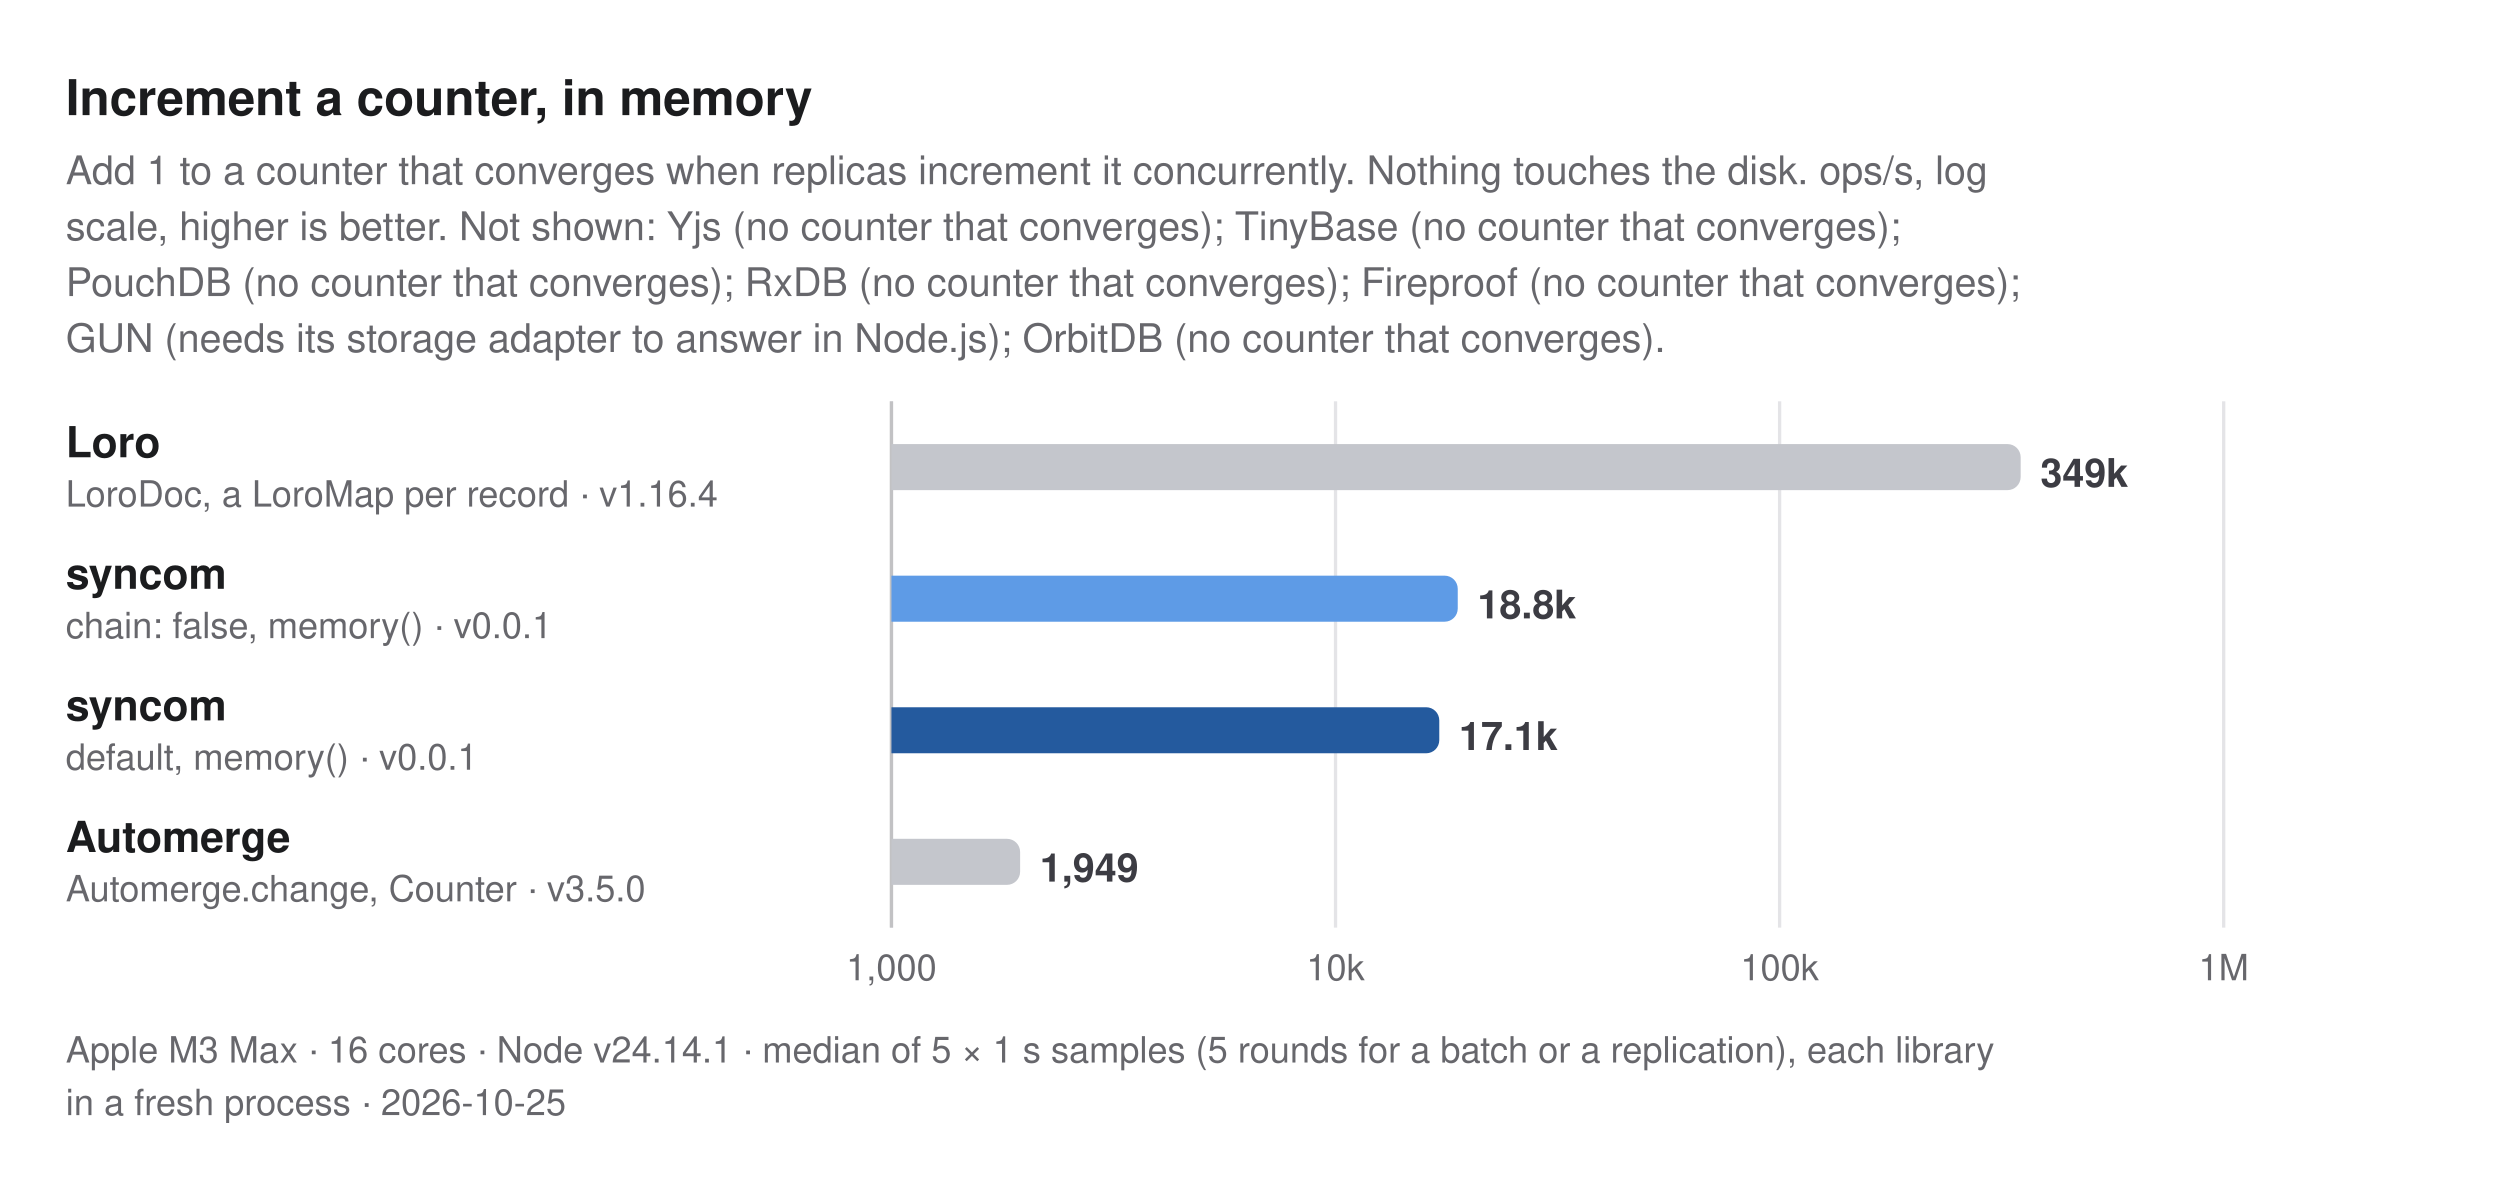
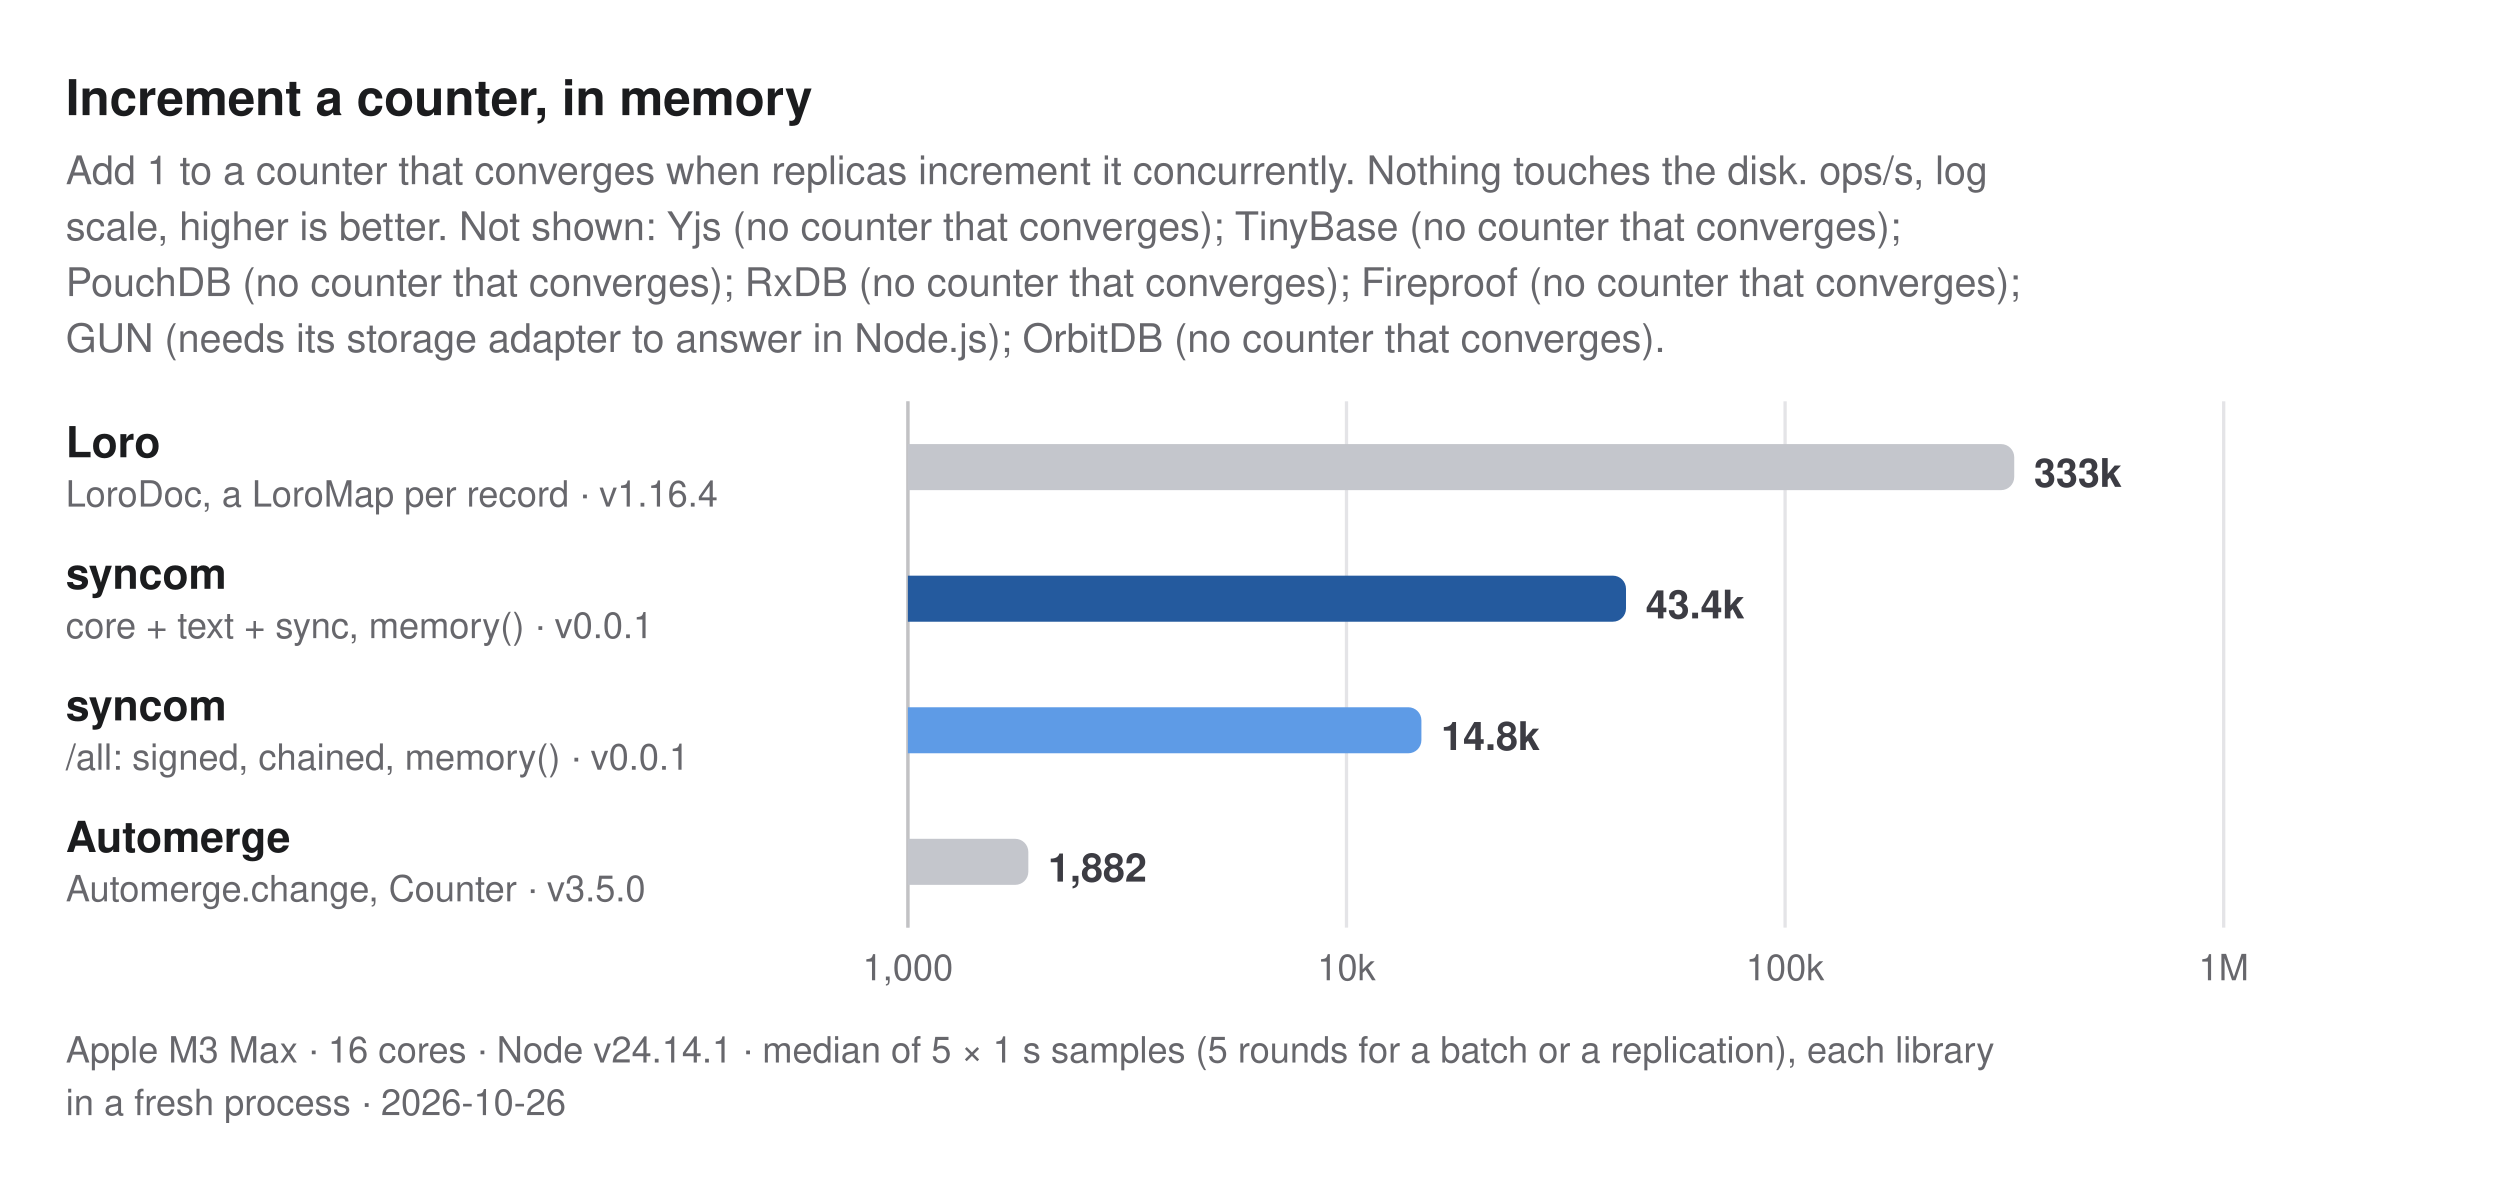
<svg xmlns="http://www.w3.org/2000/svg" width="760" height="358" viewBox="0 0 760 358" role="img" aria-label="Increment a counter, in memory. Add 1 to a counter that converges when replicas increment it concurrently. Nothing touches the disk. ops/s, log scale, higher is better. Not shown: Yjs (no counter that converges); TinyBase (no counter that converges); PouchDB (no counter that converges); RxDB (no counter that converges); Fireproof (no counter that converges); GUN (needs its storage adapter to answer in Node.js); OrbitDB (no counter that converges).">
  <style>
  text { font-family: -apple-system, BlinkMacSystemFont, "Segoe UI", Helvetica, Arial, sans-serif; }
  .title { font-size: 15px; font-weight: 700; fill: #1b1c1e; }
  .subtitle, .caption { font-size: 12px; fill: #67676c; }
  .caption { font-size: 11px; }
  .group { font-size: 11px; font-weight: 600; letter-spacing: 0.06em; fill: #67676c; }
  .label { font-size: 13px; font-weight: 600; fill: #1b1c1e; }
  .label.primary, .label.secondary { font-weight: 700; }
  .sublabel { font-size: 11px; fill: #67676c; }
  .value { font-size: 12px; font-weight: 600; fill: #3c3c43; font-variant-numeric: tabular-nums; }
  .value.small { font-size: 10px; }
  .legend { font-size: 11px; fill: #3c3c43; }
  .tick { font-size: 11px; fill: #67676c; font-variant-numeric: tabular-nums; }
  .grid { stroke: #e4e4e7; stroke-width: 1; }
  .axis { stroke: #c2c2c4; stroke-width: 1; }
  .ref { stroke: #67676c; stroke-width: 1; stroke-dasharray: 3 3; }
  .bar { fill: #c4c6cc; }
  .bar.primary { fill: #245a9e; }
  .bar.secondary { fill: #5e9be6; }
  @media (prefers-color-scheme: dark) {
    .title, .label { fill: #dfdfd6; }
    .subtitle, .caption, .group, .sublabel, .tick { fill: #98989f; }
    .value, .legend { fill: #c2c2c4; }
    .grid { stroke: #2e2e32; }
    .axis { stroke: #48484c; }
    .ref { stroke: #98989f; }
    .bar { fill: #46474e; }
    .bar.primary { fill: #8dbcf2; }
    .bar.secondary { fill: #3d7bd0; }
  }
</style>
  <text class="title" x="20" y="35">Increment a counter, in memory</text>
  <text class="subtitle" x="20" y="56">Add 1 to a counter that converges when replicas increment it concurrently. Nothing touches the disk. ops/s, log</text>
  <text class="subtitle" x="20" y="73">scale, higher is better. Not shown: Yjs (no counter that converges); TinyBase (no counter that converges);</text>
  <text class="subtitle" x="20" y="90">PouchDB (no counter that converges); RxDB (no counter that converges); Fireproof (no counter that converges);</text>
  <text class="subtitle" x="20" y="107">GUN (needs its storage adapter to answer in Node.js); OrbitDB (no counter that converges).</text>
-   <line class="grid" x1="271" y1="122" x2="271" y2="282" />
-   <text class="tick" x="271" y="298" text-anchor="middle">1,000</text>
-   <line class="grid" x1="406" y1="122" x2="406" y2="282" />
-   <text class="tick" x="406" y="298" text-anchor="middle">10k</text>
-   <line class="grid" x1="541" y1="122" x2="541" y2="282" />
-   <text class="tick" x="541" y="298" text-anchor="middle">100k</text>
+   <line class="grid" x1="276" y1="122" x2="276" y2="282" />
+   <text class="tick" x="276" y="298" text-anchor="middle">1,000</text>
+   <line class="grid" x1="409.333" y1="122" x2="409.333" y2="282" />
+   <text class="tick" x="409.333" y="298" text-anchor="middle">10k</text>
+   <line class="grid" x1="542.667" y1="122" x2="542.667" y2="282" />
+   <text class="tick" x="542.667" y="298" text-anchor="middle">100k</text>
  <line class="grid" x1="676" y1="122" x2="676" y2="282" />
  <text class="tick" x="676" y="298" text-anchor="middle">1M</text>
-   <line class="axis" x1="271" y1="122" x2="271" y2="282" />
+   <line class="axis" x1="276" y1="122" x2="276" y2="282" />
  <g>
    <text class="label" x="20" y="139">Loro</text>
    <text class="sublabel" x="20" y="154">LoroDoc, a LoroMap per record · v1.16.4</text>
-     <path class="bar" d="M271,135H610.283A4,4 0 0 1 614.283,139V145A4,4 0 0 1 610.283,149H271Z" />
-     <text class="value" x="620.283" y="148">349k</text>
+     <path class="bar" d="M276,135H608.327A4,4 0 0 1 612.327,139V145A4,4 0 0 1 608.327,149H276Z" />
+     <text class="value" x="618.327" y="148">333k</text>
  </g>
  <g>
-     <text class="label secondary" x="20" y="179">syncom</text>
-     <text class="sublabel" x="20" y="194">chain: false, memory() · v0.0.1</text>
-     <path class="bar secondary" d="M271,175H439.155A4,4 0 0 1 443.155,179V185A4,4 0 0 1 439.155,189H271Z" />
-     <text class="value" x="449.155" y="188">18.8k</text>
+     <text class="label primary" x="20" y="179">syncom</text>
+     <text class="sublabel" x="20" y="194">core + text + sync, memory() · v0.0.1</text>
+     <path class="bar primary" d="M276,175H490.305A4,4 0 0 1 494.305,179V185A4,4 0 0 1 490.305,189H276Z" />
+     <text class="value" x="500.305" y="188">43.4k</text>
  </g>
  <g>
-     <text class="label primary" x="20" y="219">syncom</text>
-     <text class="sublabel" x="20" y="234">default, memory() · v0.0.1</text>
-     <path class="bar primary" d="M271,215H433.542A4,4 0 0 1 437.542,219V225A4,4 0 0 1 433.542,229H271Z" />
-     <text class="value" x="443.542" y="228">17.1k</text>
+     <text class="label secondary" x="20" y="219">syncom</text>
+     <text class="sublabel" x="20" y="234">/all: signed, chained, memory() · v0.0.1</text>
+     <path class="bar secondary" d="M276,215H428.107A4,4 0 0 1 432.107,219V225A4,4 0 0 1 428.107,229H276Z" />
+     <text class="value" x="438.107" y="228">14.8k</text>
  </g>
  <g>
    <text class="label" x="20" y="259">Automerge</text>
    <text class="sublabel" x="20" y="274">Automerge.change, Counter · v3.5.0</text>
-     <path class="bar" d="M271,255H306.116A4,4 0 0 1 310.116,259V265A4,4 0 0 1 306.116,269H271Z" />
-     <text class="value" x="316.116" y="268">1,949</text>
+     <path class="bar" d="M276,255H308.614A4,4 0 0 1 312.614,259V265A4,4 0 0 1 308.614,269H276Z" />
+     <text class="value" x="318.614" y="268">1,882</text>
  </g>
  <text class="caption" x="20" y="323">Apple M3 Max · 16 cores · Node v24.14.1 · median of 5 × 1 s samples (5 rounds for a batch or a replication), each library</text>
-   <text class="caption" x="20" y="339">in a fresh process · 2026-10-25</text>
+   <text class="caption" x="20" y="339">in a fresh process · 2026-10-26</text>
</svg>
